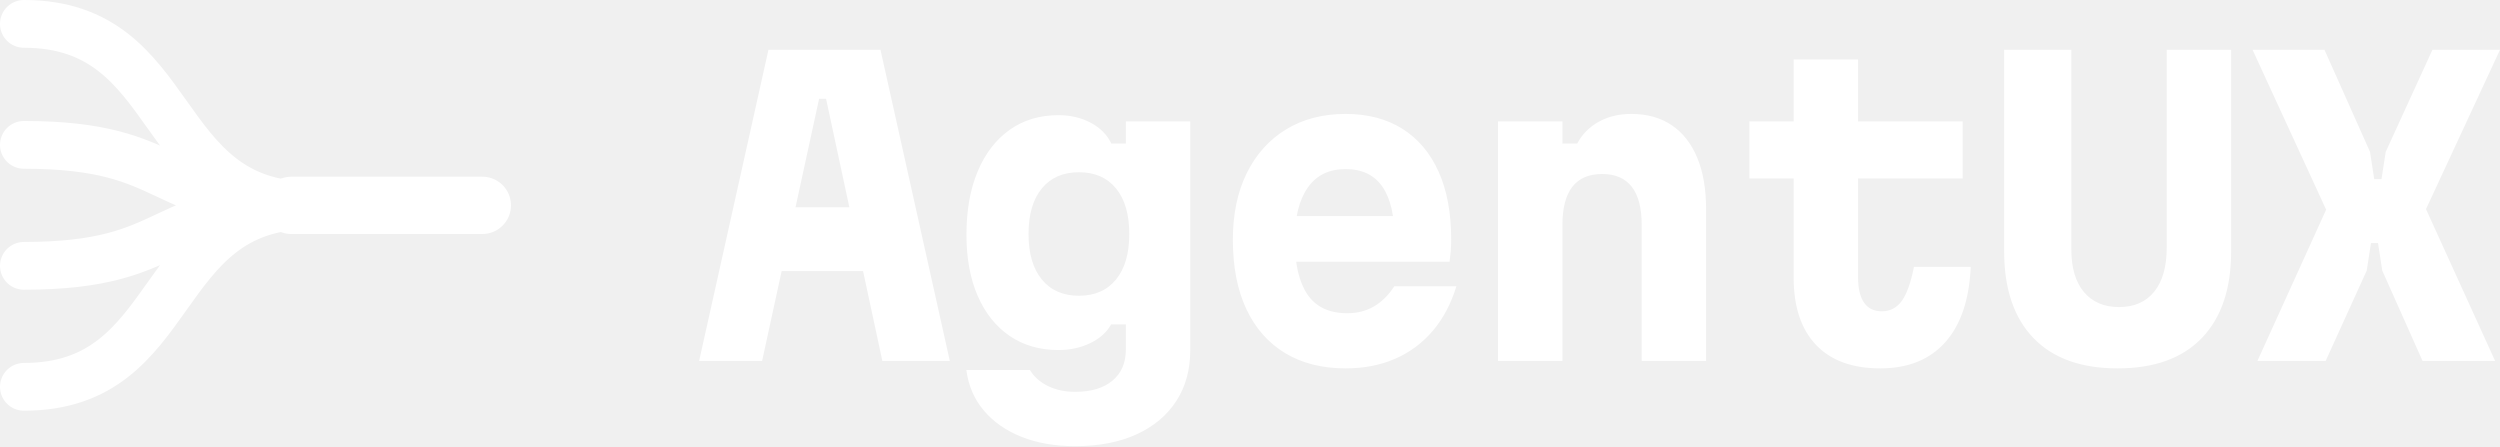
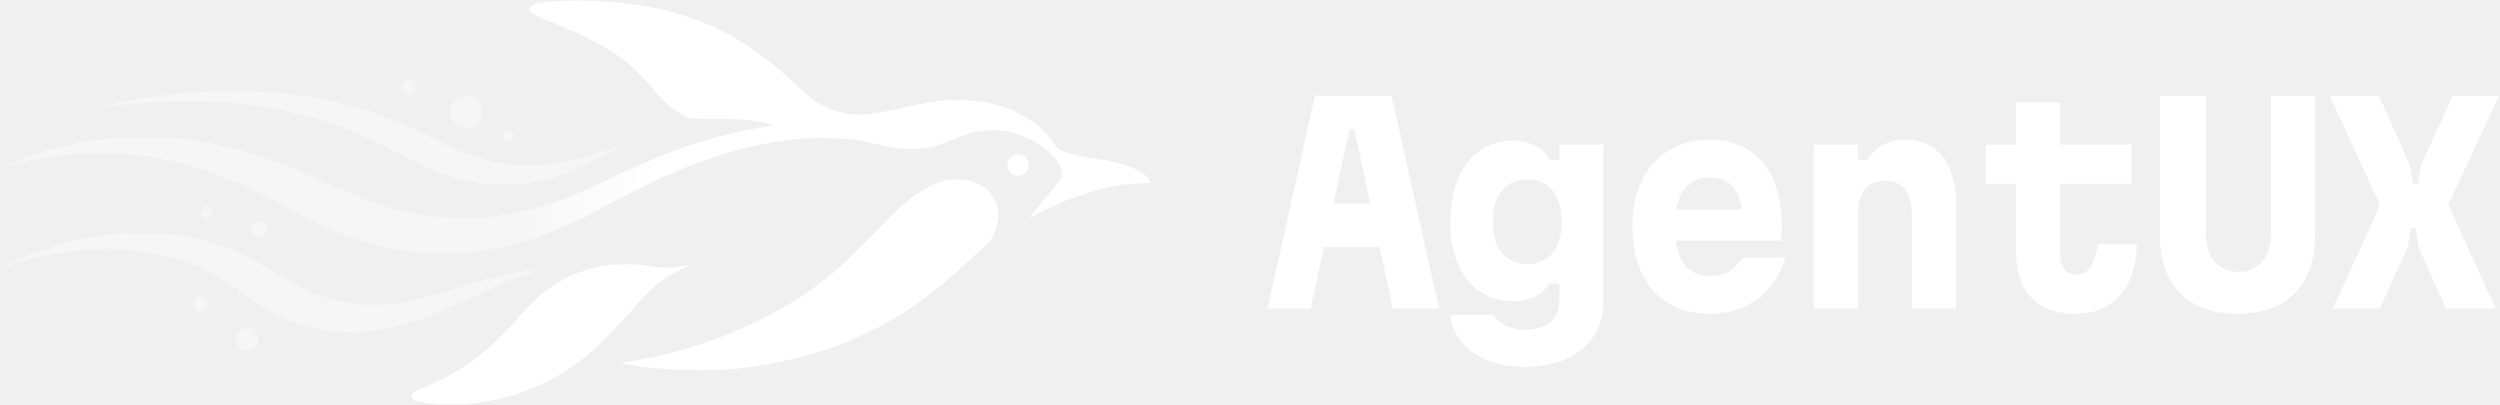
- <svg xmlns="http://www.w3.org/2000/svg" width="803.5" height="143.4" viewBox="0 0 803.50 143.40">
-   <g transform="translate(-16.884 -32.233) scale(3.06977)">
-     <g fill="none" stroke="#ffffff" stroke-linecap="round">
-       <path stroke-width="5" d="M8 13.000C24.50 13.000 21.50 32 38 32 M8 25.667C24.50 25.667 21.50 32 38 32 M8 38.333C24.50 38.333 21.50 32 38 32 M8 51.000C24.50 51.000 21.50 32 38 32" />
-       <path stroke-width="6" d="M36 32H56" />
+ <svg xmlns="http://www.w3.org/2000/svg" width="1174.56" height="190" viewBox="0 0 1174.56 190.00">
+   <g transform="translate(-36.261 -210.156) scale(0.49402)">
+     <defs>
+       <linearGradient id="lg" gradientUnits="userSpaceOnUse" x1="560" y1="0" x2="700" y2="0">
+         <stop offset="0" stop-color="#fff" stop-opacity="0" />
+         <stop offset="1" stop-color="#fff" />
+       </linearGradient>
+       <mask id="lk" maskUnits="userSpaceOnUse" x="0" y="0" width="1300" height="1300">
+         <rect width="1300" height="1300" fill="url(#lg)" />
+         <rect x="560" y="380" width="400" height="164" fill="#fff" />
+       </mask>
+     </defs>
+     <g fill="#ffffff">
+       <g fill-opacity="0.42">
+         <path d="M459.15 513.52 C453.55 510.10 455.95 501.50 462.50 501.50 C465.15 501.50 467.03 502.65 468.26 505.02 C471.23 510.76 464.67 516.88 459.15 513.52Z" />
+         <path d="M514.13 546.94 C511.00 546.37 508.51 545.03 506.09 542.61 C498.77 535.31 501.23 522.16 510.69 517.98 C519.01 514.30 528.73 518.67 531.27 527.21 C534.65 538.61 525.60 549.03 514.13 546.94Z" />
+         <path d="M554.15 558.99 C552.84 558.46 551.50 556.06 551.50 554.22 C551.50 552.47 554.44 549.50 556.18 549.50 C559.05 549.50 561.50 551.80 561.50 554.50 C561.50 555.97 560.17 558.37 559.03 558.99 C557.88 559.60 555.67 559.60 554.15 558.99Z" />
+         <path d="M268.91 633.13 C267.17 632.88 265.20 630.88 264.82 628.96 C264.39 626.84 265.61 624.22 267.59 623.01 C269.85 621.64 271.48 621.74 273.46 623.39 C274.85 624.55 275.17 625.21 275.37 627.32 C275.59 629.59 275.46 630.02 274.18 631.38 C272.70 632.96 271.20 633.46 268.91 633.13Z" />
+         <path d="M316.04 650.10 C313.31 648.74 312.25 646.89 312.25 643.50 C312.25 640.38 313.07 638.74 315.56 636.88 C317.14 635.70 321.28 635.60 323.38 636.69 C326.87 638.49 328.12 643.70 325.86 647.04 C323.37 650.73 319.64 651.90 316.04 650.10Z" />
+         <path d="M261.13 721.29 C256.35 719.12 256.24 710.71 260.95 708.27 C263.02 707.20 266.41 707.30 268.35 708.48 C272.58 711.06 272.77 717.63 268.71 720.65 C267.05 721.88 263.16 722.21 261.13 721.29Z" />
+         <path d="M306.50 758.52 C302.84 757.81 298.97 754.62 298.13 751.62 C297.46 749.22 297.75 744.35 298.66 742.64 C303.58 733.36 318.04 735.91 318.89 746.21 C319.25 750.53 318.69 752.34 316.17 755.03 C313.37 758.03 310.08 759.22 306.50 758.52Z" />
+         <path d="M535.00 600.45 C510.24 597.24 490.92 590.65 460.75 575.14 C421.06 554.74 401.22 546.30 373.50 538.01 C353.32 531.98 326.00 526.58 303.80 524.23 C266.15 520.24 221.62 520.80 183.13 525.76 C166.68 527.88 166.80 527.22 183.50 523.79 C189.69 522.52 195.76 521.26 197.00 520.99 C198.24 520.72 203.86 519.72 209.50 518.76 C237.66 513.98 262.89 512.00 295.50 512.00 C334.16 512.00 365.20 515.61 399.25 524.06 C427.13 530.98 448.11 538.88 480.75 554.75 C495.69 562.02 503.99 566.00 504.21 566.00 C504.31 566.00 506.28 566.87 508.58 567.94 C532.50 579.05 561.69 584.49 586.75 582.51 C594.66 581.88 607.60 579.97 613.75 578.51 C625.45 575.75 629.51 574.73 634.00 573.45 C640.49 571.60 654.26 566.97 660.14 564.66 C662.56 563.71 664.79 563.01 665.10 563.12 C665.85 563.37 652.72 570.65 637.74 578.29 C627.49 583.51 612.99 589.85 605.75 592.26 C603.11 593.14 590.10 596.82 588.50 597.14 C587.81 597.28 584.89 597.87 582.00 598.46 C571.77 600.55 566.43 600.99 552.00 600.93 C544.44 600.90 536.79 600.69 535.00 600.45Z" />
+         <path d="M393.50 740.96 C366.35 738.90 341.01 729.59 316.25 712.58 C313.23 710.50 307.71 706.67 304.00 704.06 C300.29 701.45 295.34 698.05 293.00 696.49 C265.74 678.33 238.17 668.11 205.25 663.98 C179.50 660.75 156.75 661.49 127.65 666.50 C120.47 667.74 119.87 667.87 109.75 670.26 C98.50 672.92 89.68 675.51 79.08 679.26 C76.24 680.26 73.79 680.96 73.64 680.81 C73.37 680.54 76.94 678.79 85.50 675.00 C87.84 673.96 90.99 672.55 92.50 671.85 C95.57 670.44 105.07 666.60 107.00 665.99 C107.69 665.77 110.16 664.88 112.50 664.00 C119.87 661.26 137.77 655.83 143.00 654.76 C143.96 654.56 145.54 654.22 146.50 654.01 C170.37 648.70 185.18 647.01 208.00 647.01 C232.75 647.01 252.12 649.57 272.75 655.56 C275.92 656.48 287.97 660.72 292.60 662.55 C303.71 666.95 317.33 674.04 334.75 684.50 C350.90 694.21 357.51 697.86 365.14 701.33 C387.87 711.65 408.90 716.07 431.75 715.32 C452.79 714.63 468.59 711.49 500.25 701.67 C532.25 691.75 546.73 687.86 562.25 685.02 C566.45 684.25 582.05 682.01 583.23 682.00 C584.87 682.00 583.46 682.81 579.75 684.00 C573.55 685.99 560.44 691.05 553.50 694.12 C549.79 695.77 544.50 698.08 541.75 699.26 C539.00 700.43 534.50 702.45 531.75 703.74 C499.12 719.05 478.89 727.43 462.50 732.42 C438.36 739.77 415.37 742.62 393.50 740.96Z" />
+         <path d="M474.00 665.43 C448.48 662.88 432.93 659.64 410.75 652.26 C396.76 647.61 387.44 643.70 370.75 635.47 C361.50 630.91 358.25 629.22 349.50 624.41 C347.71 623.43 344.56 621.73 342.50 620.63 C340.44 619.53 336.95 617.64 334.75 616.42 C325.39 611.25 295.67 597.00 294.25 597.00 C294.14 597.00 291.62 595.96 288.65 594.69 C260.10 582.45 224.05 573.96 190.25 571.51 C176.06 570.48 146.09 571.13 133.25 572.74 C114.43 575.11 89.04 580.10 82.38 582.76 C81.89 582.95 81.50 582.88 81.50 582.61 C81.50 582.33 81.78 581.99 82.13 581.85 C106.76 571.69 125.82 565.71 146.75 561.57 C159.28 559.09 168.51 557.79 183.25 556.41 C192.61 555.53 225.89 555.53 235.25 556.41 C265.24 559.23 288.05 563.80 316.75 572.75 C323.79 574.95 326.21 575.80 336.25 579.59 C338.45 580.42 341.49 581.57 343.00 582.14 C344.51 582.71 347.16 583.81 348.89 584.59 C350.61 585.36 352.12 586.00 352.24 586.00 C352.46 586.00 361.57 589.85 365.38 591.55 C368.29 592.85 373.60 595.22 378.88 597.56 C380.04 598.08 381.96 598.92 383.12 599.44 C387.75 601.49 390.36 602.66 392.89 603.81 C394.34 604.46 395.63 605.00 395.75 605.00 C395.87 605.00 397.16 605.55 398.62 606.21 C400.08 606.88 402.50 607.91 404.01 608.50 C405.52 609.09 407.43 609.88 408.25 610.24 C413.96 612.77 435.92 620.62 441.25 622.04 C442.07 622.26 443.54 622.66 444.50 622.94 C482.23 633.53 517.18 635.70 554.00 629.71 C569.48 627.20 583.25 623.74 599.75 618.23 C604.73 616.57 618.91 611.08 624.50 608.66 C625.46 608.24 626.70 607.71 627.25 607.47 C627.80 607.24 630.24 606.14 632.67 605.02 C635.11 603.91 637.19 603.00 637.29 603.00 C637.40 603.00 640.92 601.35 645.12 599.33 C649.31 597.31 653.65 595.25 654.75 594.74 C655.85 594.24 659.11 592.72 662.00 591.36 C664.89 590.00 668.49 588.33 670.00 587.64 C671.51 586.96 674.40 585.63 676.42 584.70 C678.44 583.76 680.17 583.00 680.28 583.00 C680.38 583.00 681.66 582.45 683.12 581.79 C684.58 581.12 686.98 580.10 688.47 579.51 C689.95 578.93 692.09 578.03 693.21 577.52 C696.58 575.99 705.11 572.63 716.75 568.26 C744.79 557.73 773.25 550.34 803.63 545.70 C806.87 545.20 809.44 544.58 809.36 544.32 C809.12 543.61 793.61 540.69 783.32 539.42 C775.34 538.44 771.69 538.30 753.00 538.24 C728.95 538.17 730.54 538.39 721.54 533.75 C713.30 529.49 706.56 523.60 696.08 511.50 C680.08 493.03 670.95 484.60 656.75 475.16 C649.74 470.50 632.91 461.43 624.50 457.78 C620.12 455.88 617.26 454.62 614.11 453.19 C612.66 452.54 611.37 452.00 611.25 452.00 C611.13 452.00 609.84 451.46 608.39 450.79 C606.94 450.13 603.39 448.65 600.50 447.50 C597.61 446.36 594.52 445.10 593.62 444.71 C592.73 444.32 591.27 443.69 590.38 443.31 C580.72 439.21 578.37 437.77 577.56 435.47 C576.48 432.36 579.16 429.80 584.75 428.60 C595.88 426.21 623.22 425.37 644.75 426.75 C683.11 429.20 706.05 433.63 736.75 444.51 C744.57 447.28 760.70 454.82 770.25 460.16 C778.57 464.81 793.31 474.80 803.79 482.87 C810.54 488.07 820.12 496.31 832.25 507.32 C844.87 518.79 847.94 521.22 854.47 524.95 C861.23 528.80 865.84 530.60 873.00 532.19 C890.65 536.11 898.59 535.45 937.75 526.81 C962.00 521.46 972.05 520.23 988.00 520.66 C1005.45 521.14 1019.52 523.80 1033.69 529.32 C1053.15 536.91 1066.50 547.43 1077.26 563.67 C1078.77 565.95 1079.82 566.90 1082.03 568.02 C1087.43 570.74 1095.09 572.94 1104.50 574.46 C1126.98 578.09 1131.82 579.03 1140.82 581.52 C1150.31 584.16 1157.48 587.42 1162.32 591.31 C1164.26 592.87 1168.00 597.86 1168.00 598.88 C1168.00 599.14 1163.74 599.49 1158.38 599.67 C1143.83 600.15 1127.86 602.88 1112.75 607.46 C1099.80 611.39 1098.72 611.76 1086.25 616.61 C1079.63 619.18 1058.79 629.17 1055.36 631.41 C1054.33 632.09 1053.36 632.52 1053.20 632.37 C1052.70 631.87 1058.06 625.17 1072.50 608.27 C1077.59 602.32 1082.27 596.39 1082.90 595.10 C1084.40 592.02 1084.23 587.88 1082.43 584.00 C1079.39 577.44 1071.32 568.91 1062.60 563.06 C1046.18 552.04 1026.39 547.23 1007.75 549.74 C998.10 551.03 991.51 553.08 976.25 559.53 C962.20 565.46 954.82 567.01 940.58 566.99 C928.86 566.98 924.78 566.37 899.25 560.79 C883.31 557.31 877.53 556.76 856.50 556.78 C840.24 556.79 836.49 556.94 828.25 557.92 C796.63 561.67 770.57 568.08 736.15 580.56 C733.89 581.38 729.84 582.96 727.15 584.07 C724.45 585.18 719.89 587.06 717.00 588.25 C714.11 589.44 710.01 591.22 707.87 592.20 C705.74 593.19 703.91 594.00 703.81 594.00 C702.83 594.00 669.76 610.51 656.50 617.61 C644.90 623.83 624.04 634.41 617.25 637.51 C606.02 642.65 604.75 643.21 599.00 645.51 C589.56 649.30 575.78 654.12 569.63 655.79 C551.53 660.71 537.68 663.32 519.41 665.24 C511.51 666.08 481.65 666.20 474.00 665.43Z" />
+       </g>
+       <g mask="url(#lk)">
+         <path d="M474.00 665.43 C448.48 662.88 432.93 659.64 410.75 652.26 C396.76 647.61 387.44 643.70 370.75 635.47 C361.50 630.91 358.25 629.22 349.50 624.41 C347.71 623.43 344.56 621.73 342.50 620.63 C340.44 619.53 336.95 617.64 334.75 616.42 C325.39 611.25 295.67 597.00 294.25 597.00 C294.14 597.00 291.62 595.96 288.65 594.69 C260.10 582.45 224.05 573.96 190.25 571.51 C176.06 570.48 146.09 571.13 133.25 572.74 C114.43 575.11 89.04 580.10 82.38 582.76 C81.89 582.95 81.50 582.88 81.50 582.61 C81.50 582.33 81.78 581.99 82.13 581.85 C106.76 571.69 125.82 565.71 146.75 561.57 C159.28 559.09 168.51 557.79 183.25 556.41 C192.61 555.53 225.89 555.53 235.25 556.41 C265.24 559.23 288.05 563.80 316.75 572.75 C323.79 574.95 326.21 575.80 336.25 579.59 C338.45 580.42 341.49 581.57 343.00 582.14 C344.51 582.71 347.16 583.81 348.89 584.59 C350.61 585.36 352.12 586.00 352.24 586.00 C352.46 586.00 361.57 589.85 365.38 591.55 C368.29 592.85 373.60 595.22 378.88 597.56 C380.04 598.08 381.96 598.92 383.12 599.44 C387.75 601.49 390.36 602.66 392.89 603.81 C394.34 604.46 395.63 605.00 395.75 605.00 C395.87 605.00 397.16 605.55 398.62 606.21 C400.08 606.88 402.50 607.91 404.01 608.50 C405.52 609.09 407.43 609.88 408.25 610.24 C413.96 612.77 435.92 620.62 441.25 622.04 C442.07 622.26 443.54 622.66 444.50 622.94 C482.23 633.53 517.18 635.70 554.00 629.71 C569.48 627.20 583.25 623.74 599.75 618.23 C604.73 616.57 618.91 611.08 624.50 608.66 C625.46 608.24 626.70 607.71 627.25 607.47 C627.80 607.24 630.24 606.14 632.67 605.02 C635.11 603.91 637.19 603.00 637.29 603.00 C637.40 603.00 640.92 601.35 645.12 599.33 C649.31 597.31 653.65 595.25 654.75 594.74 C655.85 594.24 659.11 592.72 662.00 591.36 C664.89 590.00 668.49 588.33 670.00 587.64 C671.51 586.96 674.40 585.63 676.42 584.70 C678.44 583.76 680.17 583.00 680.28 583.00 C680.38 583.00 681.66 582.45 683.12 581.79 C684.58 581.12 686.98 580.10 688.47 579.51 C689.95 578.93 692.09 578.03 693.21 577.52 C696.58 575.99 705.11 572.63 716.75 568.26 C744.79 557.73 773.25 550.34 803.63 545.70 C806.87 545.20 809.44 544.58 809.36 544.32 C809.12 543.61 793.61 540.69 783.32 539.42 C775.34 538.44 771.69 538.30 753.00 538.24 C728.95 538.17 730.54 538.39 721.54 533.75 C713.30 529.49 706.56 523.60 696.08 511.50 C680.08 493.03 670.95 484.60 656.75 475.16 C649.74 470.50 632.91 461.43 624.50 457.78 C620.12 455.88 617.26 454.62 614.11 453.19 C612.66 452.54 611.37 452.00 611.25 452.00 C611.13 452.00 609.84 451.46 608.39 450.79 C606.94 450.13 603.39 448.65 600.50 447.50 C597.61 446.36 594.52 445.10 593.62 444.71 C592.73 444.32 591.27 443.69 590.38 443.31 C580.72 439.21 578.37 437.77 577.56 435.47 C576.48 432.36 579.16 429.80 584.75 428.60 C595.88 426.21 623.22 425.37 644.75 426.75 C683.11 429.20 706.05 433.63 736.75 444.51 C744.57 447.28 760.70 454.82 770.25 460.16 C778.57 464.81 793.31 474.80 803.79 482.87 C810.54 488.07 820.12 496.31 832.25 507.32 C844.87 518.79 847.94 521.22 854.47 524.95 C861.23 528.80 865.84 530.60 873.00 532.19 C890.65 536.11 898.59 535.45 937.75 526.81 C962.00 521.46 972.05 520.23 988.00 520.66 C1005.45 521.14 1019.52 523.80 1033.69 529.32 C1053.15 536.91 1066.50 547.43 1077.26 563.67 C1078.77 565.95 1079.82 566.90 1082.03 568.02 C1087.43 570.74 1095.09 572.94 1104.50 574.46 C1126.98 578.09 1131.82 579.03 1140.82 581.52 C1150.31 584.16 1157.48 587.42 1162.32 591.31 C1164.26 592.87 1168.00 597.86 1168.00 598.88 C1168.00 599.14 1163.74 599.49 1158.38 599.67 C1143.83 600.15 1127.86 602.88 1112.75 607.46 C1099.80 611.39 1098.72 611.76 1086.25 616.61 C1079.63 619.18 1058.79 629.17 1055.36 631.41 C1054.33 632.09 1053.36 632.52 1053.20 632.37 C1052.70 631.87 1058.06 625.17 1072.50 608.27 C1077.59 602.32 1082.27 596.39 1082.90 595.10 C1084.40 592.02 1084.23 587.88 1082.43 584.00 C1079.39 577.44 1071.32 568.91 1062.60 563.06 C1046.18 552.04 1026.39 547.23 1007.75 549.74 C998.10 551.03 991.51 553.08 976.25 559.53 C962.20 565.46 954.82 567.01 940.58 566.99 C928.86 566.98 924.78 566.37 899.25 560.79 C883.31 557.31 877.53 556.76 856.50 556.78 C840.24 556.79 836.49 556.94 828.25 557.92 C796.63 561.67 770.57 568.08 736.15 580.56 C733.89 581.38 729.84 582.96 727.15 584.07 C724.45 585.18 719.89 587.06 717.00 588.25 C714.11 589.44 710.01 591.22 707.87 592.20 C705.74 593.19 703.91 594.00 703.81 594.00 C702.83 594.00 669.76 610.51 656.50 617.61 C644.90 623.83 624.04 634.41 617.25 637.51 C606.02 642.65 604.75 643.21 599.00 645.51 C589.56 649.30 575.78 654.12 569.63 655.79 C551.53 660.71 537.68 663.32 519.41 665.24 C511.51 666.08 481.65 666.20 474.00 665.43Z" />
+       </g>
+       <path d="M719.00 777.21 C711.57 776.73 700.71 775.90 696.00 775.45 C687.40 774.63 665.29 771.46 664.79 770.98 C664.19 770.39 664.79 770.24 670.50 769.51 C677.99 768.55 696.71 764.70 709.75 761.44 C756.66 749.70 800.40 730.71 837.75 705.87 C842.71 702.57 844.35 701.39 853.50 694.49 C864.38 686.29 867.83 683.40 879.76 672.45 C887.47 665.38 914.86 637.74 917.50 634.37 C918.91 632.57 930.49 621.83 936.27 616.96 C948.35 606.79 962.67 599.13 974.12 596.73 C979.46 595.60 990.09 595.76 995.41 597.05 C999.83 598.11 1005.85 600.82 1009.68 603.45 C1013.53 606.10 1017.84 611.21 1019.94 615.63 C1022.46 620.92 1023.18 624.13 1023.18 630.00 C1023.18 636.89 1021.67 642.64 1017.85 650.39 C1015.70 654.73 1014.66 655.88 1005.26 664.25 C1002.79 666.45 999.08 669.83 997.01 671.76 C958.38 707.79 928.05 728.81 890.25 745.76 C856.23 761.02 815.39 771.76 777.25 775.48 C774.23 775.77 769.50 776.25 766.75 776.54 C761.92 777.04 724.60 777.57 719.00 777.21Z" />
+       <path d="M484.25 809.23 C472.42 807.97 468.45 807.03 466.42 805.00 C463.67 802.24 465.10 799.02 470.16 796.58 C471.96 795.71 473.67 795.00 473.96 795.00 C474.24 795.00 475.95 794.33 477.75 793.50 C479.55 792.67 481.13 792.00 481.25 792.00 C481.94 792.00 497.34 784.49 501.62 782.06 C506.08 779.54 506.93 779.04 510.25 777.00 C528.69 765.70 544.39 752.07 563.50 730.76 C580.76 711.51 587.96 704.72 598.78 697.48 C612.36 688.39 628.98 681.57 644.33 678.79 C653.94 677.04 657.55 676.75 669.00 676.79 C679.47 676.83 681.91 677.01 691.44 678.42 C702.88 680.11 709.44 680.38 717.25 679.48 C721.59 678.98 727.51 677.85 729.19 677.20 C729.63 677.03 730.00 677.09 729.99 677.32 C729.99 677.56 728.69 678.29 727.12 678.94 C722.87 680.71 714.89 684.75 711.09 687.06 C699.34 694.19 689.70 702.78 676.70 717.70 C650.89 747.33 635.55 761.85 616.25 774.94 C598.00 787.32 580.70 795.45 557.75 802.46 C552.44 804.08 534.95 807.63 528.25 808.45 C517.06 809.82 514.02 809.99 502.50 809.93 C495.76 809.90 487.55 809.58 484.25 809.23Z" />
+       <path d="M1039.70 592.41 C1037.34 591.90 1033.86 589.14 1032.66 586.82 C1032.18 585.92 1031.84 584.06 1031.84 582.44 C1031.83 573.46 1042.33 568.70 1048.92 574.68 C1050.86 576.45 1052.00 579.21 1052.00 582.17 C1052.00 585.62 1051.02 587.94 1048.72 589.96 C1045.93 592.41 1043.17 593.16 1039.70 592.41Z" />
    </g>
  </g>
-   <g transform="translate(221.234 116.000)">
+   <g transform="translate(592.290 145.000)">
    <path fill="#ffffff" d="M3.464 0.0 25.746 -100.0H61.754L84.037 0.0H62.352L44.265 -84.237H42.022L23.71 0.0ZM20.065 -28.886V-49.385H67.37V-28.886ZM161.317 -3.493Q161.317 5.979 156.821 12.902Q152.326 19.825 144.02 23.611Q135.715 27.397 124.331 27.397Q114.632 27.397 107.106 24.41Q99.579 21.423 94.95 15.923Q90.32 10.424 89.35 2.917H109.78Q111.78 6.208 115.589 8.07Q119.398 9.933 124.331 9.933Q132.032 9.933 136.324 6.333Q140.617 2.733 140.617 -3.664V-11.731H135.874Q133.747 -7.915 129.154 -5.708Q124.561 -3.5 118.97 -3.5Q109.911 -3.5 103.281 -8.025Q96.651 -12.549 93.018 -20.861Q89.384 -29.173 89.384 -40.53Q89.384 -52.368 93.018 -60.974Q96.651 -69.58 103.281 -74.283Q109.911 -78.986 118.97 -78.986Q124.719 -78.986 129.308 -76.558Q133.896 -74.13 135.94 -69.875H140.617V-76.986H161.317ZM109.339 -40.794Q109.339 -31.363 113.624 -26.155Q117.908 -20.947 125.527 -20.947Q133.179 -20.947 137.447 -26.155Q141.715 -31.363 141.715 -40.794Q141.715 -50.258 137.447 -55.45Q133.179 -60.641 125.527 -60.641Q117.908 -60.641 113.624 -55.45Q109.339 -50.258 109.339 -40.794ZM191.297 -46.557H233.717L226.999 -39.022Q226.999 -50.323 223.078 -55.988Q219.157 -61.654 211.235 -61.654Q203.242 -61.654 199.076 -55.693Q194.91 -49.731 194.91 -38.919Q194.91 -27.29 199.01 -21.311Q203.109 -15.332 211.784 -15.332Q216.662 -15.332 220.406 -17.543Q224.151 -19.754 226.896 -23.993H246.845Q244.293 -15.581 239.251 -9.662Q234.209 -3.744 227.121 -0.673Q220.033 2.397 211.255 2.397Q199.943 2.397 191.823 -2.502Q183.702 -7.401 179.354 -16.628Q175.007 -25.856 175.007 -38.919Q175.007 -51.35 179.504 -60.413Q184.001 -69.477 192.142 -74.43Q200.283 -79.383 211.235 -79.383Q221.878 -79.383 229.464 -74.622Q237.05 -69.862 241.113 -60.869Q245.176 -51.876 245.176 -39.056Q245.176 -37.002 245.031 -35.242Q244.886 -33.481 244.662 -31.875H191.297ZM260.232 0.0V-76.986H280.932V-69.863H285.675Q288.103 -74.39 292.636 -76.886Q297.169 -79.383 303.074 -79.383Q310.692 -79.383 316.05 -75.767Q321.407 -72.151 324.255 -65.313Q327.104 -58.474 327.104 -48.733V0.0H306.404V-43.725Q306.404 -51.892 303.205 -55.985Q300.006 -60.078 293.701 -60.078Q287.33 -60.078 284.131 -55.985Q280.932 -51.892 280.932 -43.725V0.0ZM375.945 -96.883V-76.986H409.562V-58.641H375.945V-26.9Q375.945 -21.513 377.871 -18.73Q379.798 -15.947 383.584 -15.947Q387.589 -15.947 390.001 -19.288Q392.413 -22.628 393.904 -30.222H412.16Q411.451 -14.365 403.95 -5.984Q396.449 2.397 383.084 2.397Q369.613 2.397 362.429 -5.156Q355.244 -12.71 355.244 -26.814V-58.641H341.012V-76.986H355.244V-96.883ZM422.899 -100.0H444.496V-35.822Q444.496 -26.956 448.544 -22.132Q452.592 -17.308 459.823 -17.308Q467.153 -17.308 471.152 -22.281Q475.151 -27.254 475.151 -36.417V-100.0H495.852V-35.234Q495.852 -17.158 486.454 -7.381Q477.056 2.397 459.375 2.397Q441.695 2.397 432.297 -7.381Q422.899 -17.158 422.899 -35.234ZM504.302 0.0 526.386 -48.613 502.734 -100.0H525.849L540.493 -67.19L541.842 -58.418H544.177L545.535 -67.19L560.553 -100.0H582.267L558.482 -48.784L580.698 0.0H557.374L544.425 -29.035L543.059 -37.884H540.799L539.433 -29.035L526.233 0.0Z" />
  </g>
</svg>
